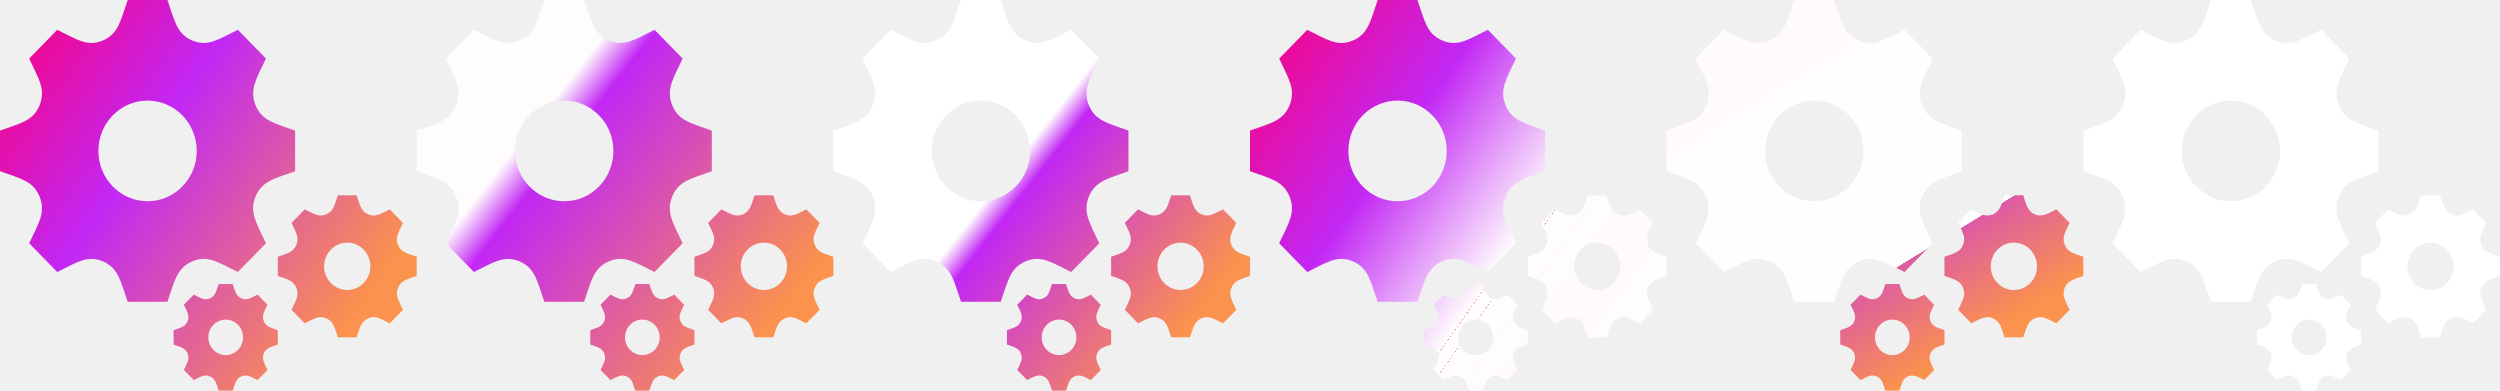
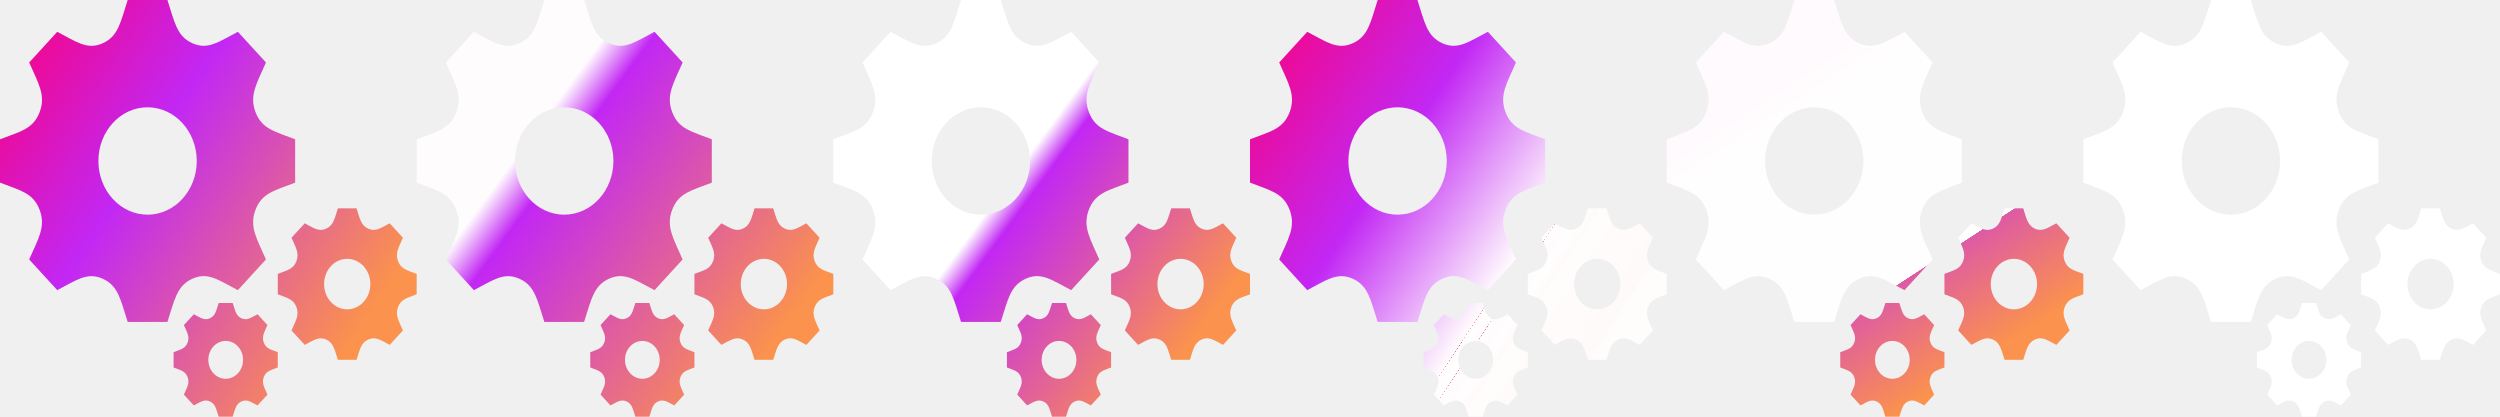
- <svg xmlns="http://www.w3.org/2000/svg" width="96" height="15" viewBox="0 0 96 15" fill="none">
-   <path d="M11.333 6.576V5.015C10.553 4.73 10.062 4.651 9.813 4.039C9.565 3.425 9.86 3.008 10.213 2.249L9.135 1.145C8.398 1.503 7.986 1.81 7.384 1.555C6.784 1.3 6.706 0.794 6.43 0H4.903C4.629 0.79 4.55 1.3 3.949 1.555C3.349 1.81 2.942 1.507 2.199 1.145L1.121 2.249C1.472 3.006 1.769 3.425 1.521 4.039C1.271 4.653 0.772 4.734 0 5.015V6.575C0.77 6.856 1.271 6.938 1.52 7.551C1.771 8.17 1.466 8.597 1.12 9.341L2.199 10.445C2.937 10.087 3.348 9.781 3.949 10.036C4.549 10.29 4.628 10.798 4.903 11.59H6.429C6.704 10.801 6.783 10.291 7.387 10.034C7.983 9.781 8.389 10.083 9.134 10.445L10.213 9.341C9.863 8.586 9.563 8.166 9.812 7.551C10.061 6.938 10.563 6.856 11.333 6.576ZM5.667 7.728C4.624 7.728 3.778 6.862 3.778 5.795C3.778 4.728 4.624 3.863 5.667 3.863C6.709 3.863 7.555 4.728 7.555 5.795C7.555 6.862 6.709 7.728 5.667 7.728ZM16 10.595V9.86C15.633 9.727 15.402 9.689 15.285 9.402C15.167 9.113 15.307 8.917 15.473 8.559L14.965 8.039C14.618 8.208 14.424 8.352 14.141 8.232C13.859 8.113 13.822 7.874 13.692 7.501H12.975C12.845 7.872 12.808 8.112 12.525 8.232C12.243 8.352 12.051 8.21 11.702 8.039L11.194 8.559C11.359 8.915 11.499 9.113 11.382 9.402C11.265 9.691 11.03 9.728 10.667 9.86V10.595C11.029 10.726 11.265 10.765 11.382 11.054C11.5 11.345 11.357 11.546 11.194 11.896L11.702 12.416C12.049 12.247 12.243 12.104 12.525 12.223C12.808 12.342 12.845 12.582 12.975 12.954H13.692C13.821 12.583 13.859 12.343 14.143 12.222C14.423 12.103 14.614 12.245 14.965 12.416L15.473 11.896C15.308 11.541 15.167 11.343 15.285 11.054C15.402 10.766 15.637 10.726 16 10.595ZM13.333 11.136C12.843 11.136 12.445 10.729 12.445 10.227C12.445 9.725 12.843 9.318 13.333 9.318C13.824 9.318 14.222 9.725 14.222 10.227C14.222 10.729 13.824 11.136 13.333 11.136ZM10.667 13.23V12.679C10.392 12.579 10.218 12.551 10.13 12.335C10.042 12.119 10.146 11.971 10.271 11.703L9.89 11.313C9.631 11.44 9.485 11.548 9.273 11.458C9.06 11.368 9.033 11.189 8.935 10.909H8.397C8.3 11.188 8.272 11.368 8.06 11.458C7.849 11.548 7.705 11.442 7.443 11.313L7.061 11.703C7.186 11.971 7.291 12.118 7.203 12.335C7.115 12.552 6.939 12.579 6.666 12.679V13.23C6.938 13.329 7.115 13.358 7.203 13.574C7.291 13.793 7.184 13.944 7.061 14.206L7.443 14.596C7.703 14.469 7.848 14.361 8.06 14.451C8.272 14.541 8.299 14.72 8.397 15H8.935C9.033 14.721 9.061 14.541 9.273 14.451C9.483 14.362 9.627 14.468 9.89 14.596L10.271 14.207C10.147 13.941 10.042 13.792 10.13 13.575C10.218 13.358 10.395 13.329 10.667 13.23ZM8.667 13.636C8.299 13.636 8 13.332 8 12.954C8 12.578 8.299 12.273 8.667 12.273C9.035 12.273 9.333 12.578 9.333 12.954C9.333 13.332 9.035 13.636 8.667 13.636Z" fill="url(#paint0_linear_19_102)" />
-   <path d="M27.333 6.576V5.015C26.553 4.73 26.062 4.651 25.813 4.039C25.565 3.425 25.86 3.008 26.213 2.249L25.135 1.145C24.398 1.503 23.986 1.81 23.384 1.555C22.784 1.3 22.706 0.794 22.43 0H20.903C20.629 0.79 20.55 1.3 19.949 1.555C19.349 1.81 18.942 1.507 18.199 1.145L17.121 2.249C17.472 3.006 17.769 3.425 17.521 4.039C17.271 4.653 16.772 4.734 16 5.015V6.575C16.77 6.856 17.271 6.938 17.52 7.551C17.771 8.17 17.466 8.597 17.12 9.341L18.199 10.445C18.937 10.087 19.348 9.781 19.949 10.036C20.549 10.29 20.628 10.798 20.903 11.59H22.429C22.704 10.801 22.783 10.291 23.387 10.034C23.983 9.781 24.389 10.083 25.134 10.445L26.213 9.341C25.863 8.586 25.563 8.166 25.812 7.551C26.061 6.938 26.563 6.856 27.333 6.576ZM21.667 7.728C20.624 7.728 19.778 6.862 19.778 5.795C19.778 4.728 20.624 3.863 21.667 3.863C22.709 3.863 23.555 4.728 23.555 5.795C23.555 6.862 22.709 7.728 21.667 7.728ZM32 10.595V9.86C31.633 9.727 31.402 9.689 31.285 9.402C31.167 9.113 31.307 8.917 31.473 8.559L30.965 8.039C30.618 8.208 30.424 8.352 30.141 8.232C29.859 8.113 29.822 7.874 29.692 7.501H28.975C28.845 7.872 28.808 8.112 28.525 8.232C28.243 8.352 28.051 8.21 27.702 8.039L27.194 8.559C27.359 8.915 27.499 9.113 27.382 9.402C27.265 9.691 27.03 9.728 26.667 9.86V10.595C27.029 10.726 27.265 10.765 27.382 11.054C27.5 11.345 27.357 11.546 27.194 11.896L27.702 12.416C28.049 12.247 28.243 12.104 28.525 12.223C28.808 12.342 28.845 12.582 28.975 12.954H29.692C29.821 12.583 29.859 12.343 30.143 12.222C30.423 12.103 30.614 12.245 30.965 12.416L31.473 11.896C31.308 11.541 31.167 11.343 31.285 11.054C31.402 10.766 31.637 10.726 32 10.595ZM29.333 11.136C28.843 11.136 28.445 10.729 28.445 10.227C28.445 9.725 28.843 9.318 29.333 9.318C29.824 9.318 30.222 9.725 30.222 10.227C30.222 10.729 29.824 11.136 29.333 11.136ZM26.667 13.23V12.679C26.392 12.579 26.218 12.551 26.13 12.335C26.042 12.119 26.146 11.971 26.271 11.703L25.89 11.313C25.631 11.44 25.485 11.548 25.273 11.458C25.06 11.368 25.033 11.189 24.935 10.909H24.397C24.3 11.188 24.272 11.368 24.06 11.458C23.849 11.548 23.705 11.442 23.443 11.313L23.061 11.703C23.186 11.971 23.291 12.118 23.203 12.335C23.115 12.552 22.939 12.579 22.666 12.679V13.23C22.938 13.329 23.115 13.358 23.203 13.574C23.291 13.793 23.184 13.944 23.061 14.206L23.443 14.596C23.703 14.469 23.848 14.361 24.06 14.451C24.272 14.541 24.299 14.72 24.397 15H24.935C25.033 14.721 25.061 14.541 25.273 14.451C25.483 14.362 25.627 14.468 25.89 14.596L26.271 14.207C26.147 13.941 26.042 13.792 26.13 13.575C26.218 13.358 26.395 13.329 26.667 13.23ZM24.667 13.636C24.299 13.636 24 13.332 24 12.954C24 12.578 24.299 12.273 24.667 12.273C25.035 12.273 25.333 12.578 25.333 12.954C25.333 13.332 25.035 13.636 24.667 13.636Z" fill="url(#paint1_linear_19_102)" />
-   <path d="M43.333 6.576V5.015C42.553 4.73 42.062 4.651 41.813 4.039C41.565 3.425 41.86 3.008 42.213 2.249L41.135 1.145C40.398 1.503 39.986 1.81 39.384 1.555C38.784 1.3 38.706 0.794 38.43 0H36.903C36.629 0.79 36.55 1.3 35.949 1.555C35.349 1.81 34.942 1.507 34.199 1.145L33.121 2.249C33.472 3.006 33.769 3.425 33.521 4.039C33.271 4.653 32.772 4.734 32 5.015V6.575C32.77 6.856 33.271 6.938 33.52 7.551C33.771 8.17 33.466 8.597 33.12 9.341L34.199 10.445C34.937 10.087 35.348 9.781 35.949 10.036C36.549 10.29 36.628 10.798 36.903 11.59H38.429C38.704 10.801 38.783 10.291 39.387 10.034C39.983 9.781 40.389 10.083 41.134 10.445L42.213 9.341C41.863 8.586 41.563 8.166 41.812 7.551C42.061 6.938 42.563 6.856 43.333 6.576ZM37.667 7.728C36.624 7.728 35.778 6.862 35.778 5.795C35.778 4.728 36.624 3.863 37.667 3.863C38.709 3.863 39.555 4.728 39.555 5.795C39.555 6.862 38.709 7.728 37.667 7.728ZM48 10.595V9.86C47.633 9.727 47.402 9.689 47.285 9.402C47.167 9.113 47.307 8.917 47.473 8.559L46.965 8.039C46.618 8.208 46.424 8.352 46.141 8.232C45.859 8.113 45.822 7.874 45.692 7.501H44.975C44.845 7.872 44.808 8.112 44.525 8.232C44.243 8.352 44.051 8.21 43.702 8.039L43.194 8.559C43.359 8.915 43.499 9.113 43.382 9.402C43.265 9.691 43.03 9.728 42.667 9.86V10.595C43.029 10.726 43.265 10.765 43.382 11.054C43.5 11.345 43.357 11.546 43.194 11.896L43.702 12.416C44.049 12.247 44.243 12.104 44.525 12.223C44.808 12.342 44.845 12.582 44.975 12.954H45.692C45.821 12.583 45.859 12.343 46.143 12.222C46.423 12.103 46.614 12.245 46.965 12.416L47.473 11.896C47.308 11.541 47.167 11.343 47.285 11.054C47.402 10.766 47.637 10.726 48 10.595ZM45.333 11.136C44.843 11.136 44.445 10.729 44.445 10.227C44.445 9.725 44.843 9.318 45.333 9.318C45.824 9.318 46.222 9.725 46.222 10.227C46.222 10.729 45.824 11.136 45.333 11.136ZM42.667 13.23V12.679C42.392 12.579 42.218 12.551 42.13 12.335C42.042 12.119 42.146 11.971 42.271 11.703L41.89 11.313C41.631 11.44 41.485 11.548 41.273 11.458C41.06 11.368 41.033 11.189 40.935 10.909H40.397C40.3 11.188 40.272 11.368 40.06 11.458C39.849 11.548 39.705 11.442 39.443 11.313L39.061 11.703C39.186 11.971 39.291 12.118 39.203 12.335C39.115 12.552 38.939 12.579 38.666 12.679V13.23C38.938 13.329 39.115 13.358 39.203 13.574C39.291 13.793 39.184 13.944 39.061 14.206L39.443 14.596C39.703 14.469 39.848 14.361 40.06 14.451C40.272 14.541 40.299 14.72 40.397 15H40.935C41.033 14.721 41.061 14.541 41.273 14.451C41.483 14.362 41.627 14.468 41.89 14.596L42.271 14.207C42.147 13.941 42.042 13.792 42.13 13.575C42.218 13.358 42.395 13.329 42.667 13.23ZM40.667 13.636C40.299 13.636 40 13.332 40 12.954C40 12.578 40.299 12.273 40.667 12.273C41.035 12.273 41.333 12.578 41.333 12.954C41.333 13.332 41.035 13.636 40.667 13.636Z" fill="url(#paint2_linear_19_102)" />
-   <path d="M75.333 6.576V5.015C74.553 4.73 74.062 4.651 73.813 4.039C73.565 3.425 73.86 3.008 74.213 2.249L73.135 1.145C72.398 1.503 71.986 1.81 71.384 1.555C70.784 1.3 70.706 0.794 70.43 0H68.903C68.629 0.79 68.55 1.3 67.949 1.555C67.349 1.81 66.942 1.507 66.199 1.145L65.121 2.249C65.472 3.006 65.769 3.425 65.521 4.039C65.271 4.653 64.772 4.734 64 5.015V6.575C64.77 6.856 65.271 6.938 65.52 7.551C65.771 8.17 65.466 8.597 65.12 9.341L66.199 10.445C66.937 10.087 67.348 9.781 67.949 10.036C68.549 10.29 68.628 10.798 68.903 11.59H70.429C70.704 10.801 70.783 10.291 71.387 10.034C71.983 9.781 72.389 10.083 73.134 10.445L74.213 9.341C73.863 8.586 73.563 8.166 73.812 7.551C74.061 6.938 74.563 6.856 75.333 6.576ZM69.667 7.728C68.624 7.728 67.778 6.862 67.778 5.795C67.778 4.728 68.624 3.863 69.667 3.863C70.709 3.863 71.555 4.728 71.555 5.795C71.555 6.862 70.709 7.728 69.667 7.728ZM80 10.595V9.86C79.633 9.727 79.402 9.689 79.285 9.402C79.167 9.113 79.307 8.917 79.473 8.559L78.965 8.039C78.618 8.208 78.424 8.352 78.141 8.232C77.859 8.113 77.822 7.874 77.692 7.501H76.975C76.845 7.872 76.808 8.112 76.525 8.232C76.243 8.352 76.051 8.21 75.702 8.039L75.194 8.559C75.359 8.915 75.499 9.113 75.382 9.402C75.265 9.691 75.03 9.728 74.667 9.86V10.595C75.029 10.726 75.265 10.765 75.382 11.054C75.5 11.345 75.357 11.546 75.194 11.896L75.702 12.416C76.049 12.247 76.243 12.104 76.525 12.223C76.808 12.342 76.845 12.582 76.975 12.954H77.692C77.821 12.583 77.859 12.343 78.143 12.222C78.423 12.103 78.614 12.245 78.965 12.416L79.473 11.896C79.308 11.541 79.167 11.343 79.285 11.054C79.402 10.766 79.637 10.726 80 10.595ZM77.333 11.136C76.843 11.136 76.445 10.729 76.445 10.227C76.445 9.725 76.843 9.318 77.333 9.318C77.824 9.318 78.222 9.725 78.222 10.227C78.222 10.729 77.824 11.136 77.333 11.136ZM74.667 13.23V12.679C74.392 12.579 74.218 12.551 74.13 12.335C74.042 12.119 74.146 11.971 74.271 11.703L73.89 11.313C73.631 11.44 73.485 11.548 73.273 11.458C73.06 11.368 73.033 11.189 72.935 10.909H72.397C72.3 11.188 72.272 11.368 72.06 11.458C71.849 11.548 71.705 11.442 71.443 11.313L71.061 11.703C71.186 11.971 71.291 12.118 71.203 12.335C71.115 12.552 70.939 12.579 70.666 12.679V13.23C70.938 13.329 71.115 13.358 71.203 13.574C71.291 13.793 71.184 13.944 71.061 14.206L71.443 14.596C71.703 14.469 71.848 14.361 72.06 14.451C72.272 14.541 72.299 14.72 72.397 15H72.935C73.033 14.721 73.061 14.541 73.273 14.451C73.483 14.362 73.627 14.468 73.89 14.596L74.271 14.207C74.147 13.941 74.042 13.792 74.13 13.575C74.218 13.358 74.395 13.329 74.667 13.23ZM72.667 13.636C72.299 13.636 72 13.332 72 12.954C72 12.578 72.299 12.273 72.667 12.273C73.035 12.273 73.333 12.578 73.333 12.954C73.333 13.332 73.035 13.636 72.667 13.636Z" fill="url(#paint3_linear_19_102)" />
-   <path d="M59.333 6.576V5.015C58.553 4.73 58.062 4.651 57.813 4.039C57.565 3.425 57.86 3.008 58.213 2.249L57.135 1.145C56.398 1.503 55.986 1.81 55.384 1.555C54.784 1.3 54.706 0.794 54.43 0H52.903C52.629 0.79 52.55 1.3 51.949 1.555C51.349 1.81 50.942 1.507 50.199 1.145L49.121 2.249C49.472 3.006 49.769 3.425 49.521 4.039C49.271 4.653 48.772 4.734 48 5.015V6.575C48.77 6.856 49.271 6.938 49.52 7.551C49.771 8.17 49.466 8.597 49.12 9.341L50.199 10.445C50.937 10.087 51.348 9.781 51.949 10.036C52.549 10.29 52.628 10.798 52.903 11.59H54.429C54.704 10.801 54.783 10.291 55.387 10.034C55.983 9.781 56.389 10.083 57.134 10.445L58.213 9.341C57.863 8.586 57.563 8.166 57.812 7.551C58.061 6.938 58.563 6.856 59.333 6.576ZM53.667 7.728C52.624 7.728 51.778 6.862 51.778 5.795C51.778 4.728 52.624 3.863 53.667 3.863C54.709 3.863 55.555 4.728 55.555 5.795C55.555 6.862 54.709 7.728 53.667 7.728ZM64 10.595V9.86C63.633 9.727 63.402 9.689 63.285 9.402C63.167 9.113 63.307 8.917 63.473 8.559L62.965 8.039C62.618 8.208 62.424 8.352 62.141 8.232C61.859 8.113 61.822 7.874 61.692 7.501H60.975C60.845 7.872 60.808 8.112 60.525 8.232C60.243 8.352 60.051 8.21 59.702 8.039L59.194 8.559C59.359 8.915 59.499 9.113 59.382 9.402C59.265 9.691 59.03 9.728 58.667 9.86V10.595C59.029 10.726 59.265 10.765 59.382 11.054C59.5 11.345 59.357 11.546 59.194 11.896L59.702 12.416C60.049 12.247 60.243 12.104 60.525 12.223C60.808 12.342 60.845 12.582 60.975 12.954H61.692C61.821 12.583 61.859 12.343 62.143 12.222C62.423 12.103 62.614 12.245 62.965 12.416L63.473 11.896C63.308 11.541 63.167 11.343 63.285 11.054C63.402 10.766 63.637 10.726 64 10.595ZM61.333 11.136C60.843 11.136 60.445 10.729 60.445 10.227C60.445 9.725 60.843 9.318 61.333 9.318C61.824 9.318 62.222 9.725 62.222 10.227C62.222 10.729 61.824 11.136 61.333 11.136ZM58.667 13.23V12.679C58.392 12.579 58.218 12.551 58.13 12.335C58.042 12.119 58.146 11.971 58.271 11.703L57.89 11.313C57.631 11.44 57.485 11.548 57.273 11.458C57.06 11.368 57.033 11.189 56.935 10.909H56.397C56.3 11.188 56.272 11.368 56.06 11.458C55.849 11.548 55.705 11.442 55.443 11.313L55.061 11.703C55.186 11.971 55.291 12.118 55.203 12.335C55.115 12.552 54.939 12.579 54.666 12.679V13.23C54.938 13.329 55.115 13.358 55.203 13.574C55.291 13.793 55.184 13.944 55.061 14.206L55.443 14.596C55.703 14.469 55.848 14.361 56.06 14.451C56.272 14.541 56.299 14.72 56.397 15H56.935C57.033 14.721 57.061 14.541 57.273 14.451C57.483 14.362 57.627 14.468 57.89 14.596L58.271 14.207C58.147 13.941 58.042 13.792 58.13 13.575C58.218 13.358 58.395 13.329 58.667 13.23ZM56.667 13.636C56.299 13.636 56 13.332 56 12.954C56 12.578 56.299 12.273 56.667 12.273C57.035 12.273 57.333 12.578 57.333 12.954C57.333 13.332 57.035 13.636 56.667 13.636Z" fill="url(#paint4_linear_19_102)" />
-   <path d="M91.333 6.576V5.015C90.553 4.73 90.062 4.651 89.813 4.039C89.565 3.425 89.86 3.008 90.213 2.249L89.135 1.145C88.398 1.503 87.986 1.81 87.384 1.555C86.784 1.3 86.706 0.794 86.43 0H84.903C84.629 0.79 84.55 1.3 83.949 1.555C83.349 1.81 82.942 1.507 82.199 1.145L81.121 2.249C81.472 3.006 81.769 3.425 81.521 4.039C81.271 4.653 80.772 4.734 80 5.015V6.575C80.77 6.856 81.271 6.938 81.52 7.551C81.771 8.17 81.466 8.597 81.12 9.341L82.199 10.445C82.937 10.087 83.348 9.781 83.949 10.036C84.549 10.29 84.628 10.798 84.903 11.59H86.429C86.704 10.801 86.783 10.291 87.387 10.034C87.983 9.781 88.389 10.083 89.134 10.445L90.213 9.341C89.863 8.586 89.563 8.166 89.812 7.551C90.061 6.938 90.563 6.856 91.333 6.576ZM85.667 7.728C84.624 7.728 83.778 6.862 83.778 5.795C83.778 4.728 84.624 3.863 85.667 3.863C86.709 3.863 87.555 4.728 87.555 5.795C87.555 6.862 86.709 7.728 85.667 7.728ZM96 10.595V9.86C95.633 9.727 95.402 9.689 95.285 9.402C95.167 9.113 95.307 8.917 95.473 8.559L94.965 8.039C94.618 8.208 94.424 8.352 94.141 8.232C93.859 8.113 93.822 7.874 93.692 7.501H92.975C92.845 7.872 92.808 8.112 92.525 8.232C92.243 8.352 92.051 8.21 91.702 8.039L91.194 8.559C91.359 8.915 91.499 9.113 91.382 9.402C91.265 9.691 91.03 9.728 90.667 9.86V10.595C91.029 10.726 91.265 10.765 91.382 11.054C91.5 11.345 91.357 11.546 91.194 11.896L91.702 12.416C92.049 12.247 92.243 12.104 92.525 12.223C92.808 12.342 92.845 12.582 92.975 12.954H93.692C93.821 12.583 93.859 12.343 94.143 12.222C94.423 12.103 94.614 12.245 94.965 12.416L95.473 11.896C95.308 11.541 95.167 11.343 95.285 11.054C95.402 10.766 95.637 10.726 96 10.595ZM93.333 11.136C92.843 11.136 92.445 10.729 92.445 10.227C92.445 9.725 92.843 9.318 93.333 9.318C93.824 9.318 94.222 9.725 94.222 10.227C94.222 10.729 93.824 11.136 93.333 11.136ZM90.667 13.23V12.679C90.392 12.579 90.218 12.551 90.13 12.335C90.042 12.119 90.146 11.971 90.271 11.703L89.89 11.313C89.631 11.44 89.485 11.548 89.273 11.458C89.06 11.368 89.033 11.189 88.935 10.909H88.397C88.3 11.188 88.272 11.368 88.06 11.458C87.849 11.548 87.705 11.442 87.443 11.313L87.061 11.703C87.186 11.971 87.291 12.118 87.203 12.335C87.115 12.552 86.939 12.579 86.666 12.679V13.23C86.938 13.329 87.115 13.358 87.203 13.574C87.291 13.793 87.184 13.944 87.061 14.206L87.443 14.596C87.703 14.469 87.848 14.361 88.06 14.451C88.272 14.541 88.299 14.72 88.397 15H88.935C89.033 14.721 89.061 14.541 89.273 14.451C89.483 14.362 89.627 14.468 89.89 14.596L90.271 14.207C90.147 13.941 90.042 13.792 90.13 13.575C90.218 13.358 90.395 13.329 90.667 13.23ZM88.667 13.636C88.299 13.636 88 13.332 88 12.954C88 12.578 88.299 12.273 88.667 12.273C89.035 12.273 89.333 12.578 89.333 12.954C89.333 13.332 89.035 13.636 88.667 13.636Z" fill="white" />
+ <svg xmlns="http://www.w3.org/2000/svg" width="90" height="15" viewBox="0 0 90 15" fill="none">
+   <path d="M10.625 6.576V5.015C9.894 4.73 9.433 4.651 9.2 4.039C8.967 3.425 9.244 3.008 9.575 2.249L8.564 1.145C7.873 1.503 7.487 1.81 6.923 1.555C6.36 1.3 6.287 0.794 6.028 0H4.597C4.339 0.79 4.266 1.3 3.703 1.555C3.14 1.81 2.758 1.507 2.061 1.145L1.051 2.249C1.38 3.006 1.659 3.425 1.426 4.039C1.191 4.653 0.724 4.734 0 5.015V6.575C0.722 6.856 1.192 6.938 1.425 7.551C1.66 8.17 1.374 8.597 1.05 9.341L2.061 10.445C2.753 10.087 3.139 9.781 3.702 10.036C4.264 10.29 4.339 10.798 4.597 11.59H6.027C6.285 10.801 6.359 10.291 6.926 10.034C7.484 9.781 7.864 10.083 8.563 10.445L9.574 9.341C9.246 8.586 8.966 8.166 9.199 7.551C9.432 6.938 9.902 6.856 10.625 6.576ZM5.312 7.728C4.335 7.728 3.542 6.862 3.542 5.795C3.542 4.728 4.335 3.863 5.312 3.863C6.29 3.863 7.083 4.728 7.083 5.795C7.083 6.862 6.29 7.728 5.312 7.728ZM15 10.595V9.86C14.656 9.727 14.439 9.689 14.329 9.402C14.219 9.113 14.35 8.917 14.506 8.559L14.029 8.039C13.704 8.208 13.523 8.352 13.258 8.232C12.992 8.113 12.958 7.874 12.836 7.501H12.164C12.043 7.872 12.008 8.112 11.742 8.232C11.477 8.352 11.298 8.21 10.971 8.039L10.494 8.559C10.649 8.915 10.781 9.113 10.671 9.402C10.561 9.691 10.341 9.728 10 9.86V10.595C10.34 10.726 10.561 10.765 10.671 11.054C10.781 11.345 10.647 11.546 10.494 11.896L10.971 12.416C11.296 12.247 11.478 12.104 11.742 12.223C12.008 12.342 12.042 12.582 12.164 12.954H12.836C12.957 12.583 12.992 12.343 13.259 12.222C13.522 12.103 13.701 12.245 14.029 12.416L14.506 11.896C14.351 11.541 14.219 11.343 14.329 11.054C14.439 10.766 14.66 10.726 15 10.595ZM12.5 11.136C12.04 11.136 11.667 10.729 11.667 10.227C11.667 9.725 12.04 9.318 12.5 9.318C12.96 9.318 13.333 9.725 13.333 10.227C13.333 10.729 12.96 11.136 12.5 11.136ZM10 13.23V12.679C9.742 12.579 9.579 12.551 9.497 12.335C9.414 12.119 9.512 11.971 9.629 11.703L9.272 11.313C9.029 11.44 8.893 11.548 8.693 11.458C8.494 11.368 8.469 11.189 8.377 10.909H7.872C7.781 11.188 7.755 11.368 7.556 11.458C7.358 11.548 7.223 11.442 6.978 11.313L6.62 11.703C6.737 11.971 6.835 12.118 6.753 12.335C6.67 12.552 6.505 12.579 6.249 12.679V13.23C6.504 13.329 6.67 13.358 6.753 13.574C6.836 13.793 6.735 13.944 6.62 14.206L6.978 14.596C7.221 14.469 7.357 14.361 7.556 14.451C7.755 14.541 7.781 14.72 7.872 15H8.377C8.468 14.721 8.494 14.541 8.694 14.451C8.891 14.362 9.025 14.468 9.272 14.596L9.629 14.207C9.513 13.941 9.414 13.792 9.497 13.575C9.579 13.358 9.745 13.329 10 13.23ZM8.125 13.636C7.78 13.636 7.5 13.332 7.5 12.954C7.5 12.578 7.78 12.273 8.125 12.273C8.47 12.273 8.75 12.578 8.75 12.954C8.75 13.332 8.47 13.636 8.125 13.636Z" fill="url(#paint0_linear_19_102)" />
+   <path d="M25.625 6.576V5.015C24.894 4.73 24.433 4.651 24.2 4.039C23.967 3.425 24.244 3.008 24.575 2.249L23.564 1.145C22.873 1.503 22.487 1.81 21.922 1.555C21.36 1.3 21.287 0.794 21.028 0H19.597C19.339 0.79 19.266 1.3 18.703 1.555C18.14 1.81 17.758 1.507 17.061 1.145L16.051 2.249C16.38 3.006 16.659 3.425 16.426 4.039C16.191 4.653 15.724 4.734 15 5.015V6.575C15.722 6.856 16.192 6.938 16.425 7.551C16.66 8.17 16.374 8.597 16.05 9.341L17.061 10.445C17.753 10.087 18.139 9.781 18.702 10.036C19.264 10.29 19.339 10.798 19.597 11.59H21.027C21.285 10.801 21.359 10.291 21.926 10.034C22.484 9.781 22.864 10.083 23.563 10.445L24.574 9.341C24.246 8.586 23.966 8.166 24.199 7.551C24.433 6.938 24.902 6.856 25.625 6.576ZM20.312 7.728C19.335 7.728 18.542 6.862 18.542 5.795C18.542 4.728 19.335 3.863 20.312 3.863C21.29 3.863 22.083 4.728 22.083 5.795C22.083 6.862 21.29 7.728 20.312 7.728ZM30 10.595V9.86C29.656 9.727 29.439 9.689 29.329 9.402C29.219 9.113 29.35 8.917 29.506 8.559L29.029 8.039C28.704 8.208 28.523 8.352 28.258 8.232C27.992 8.113 27.958 7.874 27.836 7.501H27.164C27.043 7.872 27.008 8.112 26.742 8.232C26.477 8.352 26.298 8.21 25.971 8.039L25.494 8.559C25.649 8.915 25.781 9.113 25.671 9.402C25.561 9.691 25.341 9.728 25 9.86V10.595C25.34 10.726 25.561 10.765 25.671 11.054C25.781 11.345 25.647 11.546 25.494 11.896L25.971 12.416C26.296 12.247 26.478 12.104 26.742 12.223C27.008 12.342 27.042 12.582 27.164 12.954H27.836C27.957 12.583 27.992 12.343 28.259 12.222C28.522 12.103 28.701 12.245 29.029 12.416L29.506 11.896C29.351 11.541 29.219 11.343 29.329 11.054C29.439 10.766 29.66 10.726 30 10.595ZM27.5 11.136C27.04 11.136 26.667 10.729 26.667 10.227C26.667 9.725 27.04 9.318 27.5 9.318C27.96 9.318 28.333 9.725 28.333 10.227C28.333 10.729 27.96 11.136 27.5 11.136ZM25 13.23V12.679C24.742 12.579 24.579 12.551 24.497 12.335C24.414 12.119 24.512 11.971 24.629 11.703L24.272 11.313C24.029 11.44 23.892 11.548 23.693 11.458C23.494 11.368 23.469 11.189 23.377 10.909H22.872C22.781 11.188 22.755 11.368 22.556 11.458C22.358 11.548 22.223 11.442 21.977 11.313L21.62 11.703C21.737 11.971 21.835 12.118 21.753 12.335C21.67 12.552 21.505 12.579 21.249 12.679V13.23C21.504 13.329 21.67 13.358 21.753 13.574C21.836 13.793 21.735 13.944 21.62 14.206L21.977 14.596C22.221 14.469 22.358 14.361 22.556 14.451C22.755 14.541 22.781 14.72 22.872 15H23.377C23.468 14.721 23.494 14.541 23.694 14.451C23.891 14.362 24.025 14.468 24.272 14.596L24.629 14.207C24.513 13.941 24.414 13.792 24.497 13.575C24.579 13.358 24.745 13.329 25 13.23ZM23.125 13.636C22.78 13.636 22.5 13.332 22.5 12.954C22.5 12.578 22.78 12.273 23.125 12.273C23.47 12.273 23.75 12.578 23.75 12.954C23.75 13.332 23.47 13.636 23.125 13.636Z" fill="url(#paint1_linear_19_102)" />
+   <path d="M40.625 6.576V5.015C39.894 4.73 39.433 4.651 39.2 4.039C38.967 3.425 39.244 3.008 39.575 2.249L38.564 1.145C37.873 1.503 37.487 1.81 36.922 1.555C36.36 1.3 36.287 0.794 36.028 0H34.597C34.339 0.79 34.266 1.3 33.703 1.555C33.14 1.81 32.758 1.507 32.061 1.145L31.051 2.249C31.38 3.006 31.659 3.425 31.426 4.039C31.191 4.653 30.724 4.734 30 5.015V6.575C30.722 6.856 31.192 6.938 31.425 7.551C31.66 8.17 31.374 8.597 31.05 9.341L32.061 10.445C32.753 10.087 33.139 9.781 33.702 10.036C34.264 10.29 34.339 10.798 34.597 11.59H36.028C36.285 10.801 36.359 10.291 36.926 10.034C37.484 9.781 37.864 10.083 38.563 10.445L39.574 9.341C39.246 8.586 38.966 8.166 39.199 7.551C39.432 6.938 39.903 6.856 40.625 6.576ZM35.312 7.728C34.335 7.728 33.542 6.862 33.542 5.795C33.542 4.728 34.335 3.863 35.312 3.863C36.29 3.863 37.083 4.728 37.083 5.795C37.083 6.862 36.29 7.728 35.312 7.728ZM45 10.595V9.86C44.656 9.727 44.439 9.689 44.329 9.402C44.219 9.113 44.35 8.917 44.506 8.559L44.029 8.039C43.704 8.208 43.523 8.352 43.258 8.232C42.992 8.113 42.958 7.874 42.836 7.501H42.164C42.042 7.872 42.008 8.112 41.742 8.232C41.477 8.352 41.298 8.21 40.971 8.039L40.494 8.559C40.649 8.915 40.781 9.113 40.671 9.402C40.561 9.691 40.341 9.728 40 9.86V10.595C40.34 10.726 40.561 10.765 40.671 11.054C40.781 11.345 40.647 11.546 40.494 11.896L40.971 12.416C41.296 12.247 41.478 12.104 41.742 12.223C42.008 12.342 42.042 12.582 42.164 12.954H42.836C42.958 12.583 42.992 12.343 43.259 12.222C43.522 12.103 43.701 12.245 44.029 12.416L44.506 11.896C44.351 11.541 44.219 11.343 44.329 11.054C44.439 10.766 44.66 10.726 45 10.595ZM42.5 11.136C42.04 11.136 41.667 10.729 41.667 10.227C41.667 9.725 42.04 9.318 42.5 9.318C42.96 9.318 43.333 9.725 43.333 10.227C43.333 10.729 42.96 11.136 42.5 11.136ZM40 13.23V12.679C39.742 12.579 39.579 12.551 39.497 12.335C39.414 12.119 39.512 11.971 39.629 11.703L39.272 11.313C39.029 11.44 38.892 11.548 38.693 11.458C38.494 11.368 38.469 11.189 38.377 10.909H37.873C37.781 11.188 37.755 11.368 37.556 11.458C37.358 11.548 37.223 11.442 36.977 11.313L36.62 11.703C36.737 11.971 36.835 12.118 36.752 12.335C36.67 12.552 36.505 12.579 36.249 12.679V13.23C36.504 13.329 36.67 13.358 36.752 13.574C36.836 13.793 36.735 13.944 36.62 14.206L36.977 14.596C37.221 14.469 37.358 14.361 37.556 14.451C37.755 14.541 37.781 14.72 37.873 15H38.377C38.468 14.721 38.494 14.541 38.694 14.451C38.891 14.362 39.025 14.468 39.272 14.596L39.629 14.207C39.513 13.941 39.414 13.792 39.497 13.575C39.579 13.358 39.745 13.329 40 13.23ZM38.125 13.636C37.78 13.636 37.5 13.332 37.5 12.954C37.5 12.578 37.78 12.273 38.125 12.273C38.47 12.273 38.75 12.578 38.75 12.954C38.75 13.332 38.47 13.636 38.125 13.636Z" fill="url(#paint2_linear_19_102)" />
+   <path d="M70.625 6.576V5.015C69.894 4.73 69.433 4.651 69.2 4.039C68.967 3.425 69.244 3.008 69.575 2.249L68.564 1.145C67.873 1.503 67.487 1.81 66.922 1.555C66.36 1.3 66.287 0.794 66.028 0H64.597C64.339 0.79 64.266 1.3 63.703 1.555C63.14 1.81 62.758 1.507 62.061 1.145L61.051 2.249C61.38 3.006 61.659 3.425 61.426 4.039C61.191 4.653 60.724 4.734 60 5.015V6.575C60.722 6.856 61.192 6.938 61.425 7.551C61.66 8.17 61.374 8.597 61.05 9.341L62.061 10.445C62.753 10.087 63.139 9.781 63.702 10.036C64.264 10.29 64.339 10.798 64.597 11.59H66.028C66.285 10.801 66.359 10.291 66.926 10.034C67.484 9.781 67.864 10.083 68.563 10.445L69.574 9.341C69.246 8.586 68.966 8.166 69.199 7.551C69.433 6.938 69.903 6.856 70.625 6.576ZM65.312 7.728C64.335 7.728 63.542 6.862 63.542 5.795C63.542 4.728 64.335 3.863 65.312 3.863C66.29 3.863 67.083 4.728 67.083 5.795C67.083 6.862 66.29 7.728 65.312 7.728ZM75 10.595V9.86C74.656 9.727 74.439 9.689 74.329 9.402C74.219 9.113 74.35 8.917 74.506 8.559L74.029 8.039C73.704 8.208 73.522 8.352 73.257 8.232C72.993 8.113 72.958 7.874 72.836 7.501H72.164C72.043 7.872 72.007 8.112 71.743 8.232C71.478 8.352 71.298 8.21 70.971 8.039L70.494 8.559C70.649 8.915 70.781 9.113 70.671 9.402C70.561 9.691 70.341 9.728 70 9.86V10.595C70.34 10.726 70.561 10.765 70.671 11.054C70.781 11.345 70.647 11.546 70.494 11.896L70.971 12.416C71.296 12.247 71.478 12.104 71.743 12.223C72.007 12.342 72.042 12.582 72.164 12.954H72.836C72.957 12.583 72.993 12.343 73.259 12.222C73.522 12.103 73.701 12.245 74.029 12.416L74.506 11.896C74.351 11.541 74.219 11.343 74.329 11.054C74.439 10.766 74.66 10.726 75 10.595ZM72.5 11.136C72.04 11.136 71.667 10.729 71.667 10.227C71.667 9.725 72.04 9.318 72.5 9.318C72.96 9.318 73.333 9.725 73.333 10.227C73.333 10.729 72.96 11.136 72.5 11.136ZM70 13.23V12.679C69.743 12.579 69.579 12.551 69.497 12.335C69.414 12.119 69.512 11.971 69.629 11.703L69.272 11.313C69.029 11.44 68.892 11.548 68.693 11.458C68.494 11.368 68.469 11.189 68.377 10.909H67.873C67.781 11.188 67.755 11.368 67.556 11.458C67.358 11.548 67.223 11.442 66.978 11.313L66.62 11.703C66.737 11.971 66.835 12.118 66.752 12.335C66.67 12.552 66.505 12.579 66.249 12.679V13.23C66.504 13.329 66.67 13.358 66.752 13.574C66.836 13.793 66.735 13.944 66.62 14.206L66.978 14.596C67.221 14.469 67.358 14.361 67.556 14.451C67.755 14.541 67.781 14.72 67.873 15H68.377C68.468 14.721 68.494 14.541 68.694 14.451C68.891 14.362 69.025 14.468 69.272 14.596L69.629 14.207C69.513 13.941 69.414 13.792 69.497 13.575C69.579 13.358 69.745 13.329 70 13.23ZM68.125 13.636C67.78 13.636 67.5 13.332 67.5 12.954C67.5 12.578 67.78 12.273 68.125 12.273C68.47 12.273 68.75 12.578 68.75 12.954C68.75 13.332 68.47 13.636 68.125 13.636Z" fill="url(#paint3_linear_19_102)" />
+   <path d="M55.625 6.576V5.015C54.894 4.73 54.433 4.651 54.2 4.039C53.967 3.425 54.244 3.008 54.575 2.249L53.564 1.145C52.873 1.503 52.487 1.81 51.922 1.555C51.36 1.3 51.287 0.794 51.028 0H49.597C49.339 0.79 49.266 1.3 48.703 1.555C48.14 1.81 47.758 1.507 47.061 1.145L46.051 2.249C46.38 3.006 46.659 3.425 46.426 4.039C46.191 4.653 45.724 4.734 45 5.015V6.575C45.722 6.856 46.192 6.938 46.425 7.551C46.66 8.17 46.374 8.597 46.05 9.341L47.061 10.445C47.753 10.087 48.139 9.781 48.702 10.036C49.264 10.29 49.339 10.798 49.597 11.59H51.028C51.285 10.801 51.359 10.291 51.926 10.034C52.484 9.781 52.864 10.083 53.563 10.445L54.574 9.341C54.246 8.586 53.966 8.166 54.199 7.551C54.432 6.938 54.903 6.856 55.625 6.576ZM50.312 7.728C49.335 7.728 48.542 6.862 48.542 5.795C48.542 4.728 49.335 3.863 50.312 3.863C51.29 3.863 52.083 4.728 52.083 5.795C52.083 6.862 51.29 7.728 50.312 7.728ZM60 10.595V9.86C59.656 9.727 59.439 9.689 59.329 9.402C59.219 9.113 59.35 8.917 59.506 8.559L59.029 8.039C58.704 8.208 58.523 8.352 58.258 8.232C57.992 8.113 57.958 7.874 57.836 7.501H57.164C57.042 7.872 57.008 8.112 56.742 8.232C56.477 8.352 56.298 8.21 55.971 8.039L55.494 8.559C55.649 8.915 55.781 9.113 55.671 9.402C55.561 9.691 55.341 9.728 55 9.86V10.595C55.34 10.726 55.561 10.765 55.671 11.054C55.781 11.345 55.647 11.546 55.494 11.896L55.971 12.416C56.296 12.247 56.478 12.104 56.742 12.223C57.008 12.342 57.042 12.582 57.164 12.954H57.836C57.958 12.583 57.992 12.343 58.259 12.222C58.522 12.103 58.701 12.245 59.029 12.416L59.506 11.896C59.351 11.541 59.219 11.343 59.329 11.054C59.439 10.766 59.66 10.726 60 10.595ZM57.5 11.136C57.04 11.136 56.667 10.729 56.667 10.227C56.667 9.725 57.04 9.318 57.5 9.318C57.96 9.318 58.333 9.725 58.333 10.227C58.333 10.729 57.96 11.136 57.5 11.136ZM55 13.23V12.679C54.742 12.579 54.579 12.551 54.497 12.335C54.414 12.119 54.512 11.971 54.629 11.703L54.272 11.313C54.029 11.44 53.892 11.548 53.693 11.458C53.494 11.368 53.469 11.189 53.377 10.909H52.873C52.781 11.188 52.755 11.368 52.556 11.458C52.358 11.548 52.223 11.442 51.977 11.313L51.62 11.703C51.737 11.971 51.835 12.118 51.752 12.335C51.67 12.552 51.505 12.579 51.249 12.679V13.23C51.504 13.329 51.67 13.358 51.752 13.574C51.836 13.793 51.735 13.944 51.62 14.206L51.977 14.596C52.221 14.469 52.358 14.361 52.556 14.451C52.755 14.541 52.781 14.72 52.873 15H53.377C53.468 14.721 53.494 14.541 53.694 14.451C53.891 14.362 54.025 14.468 54.272 14.596L54.629 14.207C54.513 13.941 54.414 13.792 54.497 13.575C54.579 13.358 54.745 13.329 55 13.23ZM53.125 13.636C52.78 13.636 52.5 13.332 52.5 12.954C52.5 12.578 52.78 12.273 53.125 12.273C53.47 12.273 53.75 12.578 53.75 12.954C53.75 13.332 53.47 13.636 53.125 13.636Z" fill="url(#paint4_linear_19_102)" />
+   <path d="M85.625 6.576V5.015C84.894 4.73 84.433 4.651 84.2 4.039C83.967 3.425 84.244 3.008 84.575 2.249L83.564 1.145C82.873 1.503 82.487 1.81 81.922 1.555C81.36 1.3 81.287 0.794 81.028 0H79.597C79.339 0.79 79.266 1.3 78.703 1.555C78.14 1.81 77.758 1.507 77.061 1.145L76.051 2.249C76.38 3.006 76.659 3.425 76.426 4.039C76.191 4.653 75.724 4.734 75 5.015V6.575C75.722 6.856 76.192 6.938 76.425 7.551C76.66 8.17 76.374 8.597 76.05 9.341L77.061 10.445C77.753 10.087 78.139 9.781 78.702 10.036C79.264 10.29 79.339 10.798 79.597 11.59H81.028C81.285 10.801 81.359 10.291 81.926 10.034C82.484 9.781 82.864 10.083 83.563 10.445L84.574 9.341C84.246 8.586 83.966 8.166 84.199 7.551C84.433 6.938 84.903 6.856 85.625 6.576ZM80.312 7.728C79.335 7.728 78.542 6.862 78.542 5.795C78.542 4.728 79.335 3.863 80.312 3.863C81.29 3.863 82.083 4.728 82.083 5.795C82.083 6.862 81.29 7.728 80.312 7.728ZM90 10.595V9.86C89.656 9.727 89.439 9.689 89.329 9.402C89.219 9.113 89.35 8.917 89.506 8.559L89.029 8.039C88.704 8.208 88.522 8.352 88.257 8.232C87.993 8.113 87.958 7.874 87.836 7.501H87.164C87.043 7.872 87.007 8.112 86.743 8.232C86.478 8.352 86.298 8.21 85.971 8.039L85.494 8.559C85.649 8.915 85.781 9.113 85.671 9.402C85.561 9.691 85.341 9.728 85 9.86V10.595C85.34 10.726 85.561 10.765 85.671 11.054C85.781 11.345 85.647 11.546 85.494 11.896L85.971 12.416C86.296 12.247 86.478 12.104 86.743 12.223C87.007 12.342 87.042 12.582 87.164 12.954H87.836C87.957 12.583 87.993 12.343 88.259 12.222C88.522 12.103 88.701 12.245 89.029 12.416L89.506 11.896C89.351 11.541 89.219 11.343 89.329 11.054C89.439 10.766 89.66 10.726 90 10.595ZM87.5 11.136C87.04 11.136 86.667 10.729 86.667 10.227C86.667 9.725 87.04 9.318 87.5 9.318C87.96 9.318 88.333 9.725 88.333 10.227C88.333 10.729 87.96 11.136 87.5 11.136ZM85 13.23V12.679C84.743 12.579 84.579 12.551 84.497 12.335C84.414 12.119 84.512 11.971 84.629 11.703L84.272 11.313C84.029 11.44 83.892 11.548 83.693 11.458C83.494 11.368 83.469 11.189 83.377 10.909H82.873C82.781 11.188 82.755 11.368 82.556 11.458C82.358 11.548 82.223 11.442 81.978 11.313L81.62 11.703C81.737 11.971 81.835 12.118 81.752 12.335C81.67 12.552 81.505 12.579 81.249 12.679V13.23C81.504 13.329 81.67 13.358 81.752 13.574C81.836 13.793 81.735 13.944 81.62 14.206L81.978 14.596C82.221 14.469 82.358 14.361 82.556 14.451C82.755 14.541 82.781 14.72 82.873 15H83.377C83.468 14.721 83.494 14.541 83.694 14.451C83.891 14.362 84.025 14.468 84.272 14.596L84.629 14.207C84.513 13.941 84.414 13.792 84.497 13.575C84.579 13.358 84.745 13.329 85 13.23ZM83.125 13.636C82.78 13.636 82.5 13.332 82.5 12.954C82.5 12.578 82.78 12.273 83.125 12.273C83.47 12.273 83.75 12.578 83.75 12.954C83.75 13.332 83.47 13.636 83.125 13.636Z" fill="white" />
  <defs>
-     <linearGradient id="paint0_linear_19_102" x1="-1.412" y1="1.003" x2="13.876" y2="11.746" gradientUnits="userSpaceOnUse">
+     <linearGradient id="paint0_linear_19_102" x1="-1.324" y1="1.003" x2="13.606" y2="10.839" gradientUnits="userSpaceOnUse">
      <stop offset="0.095" stop-color="#F40588" />
      <stop offset="0.448" stop-color="#C227F4" />
      <stop offset="1" stop-color="#FB924D" />
    </linearGradient>
-     <linearGradient id="paint1_linear_19_102" x1="19.294" y1="-5" x2="34.151" y2="6.658" gradientUnits="userSpaceOnUse">
+     <linearGradient id="paint1_linear_19_102" x1="18.088" y1="-5" x2="32.69" y2="5.742" gradientUnits="userSpaceOnUse">
      <stop offset="0.37" stop-color="#FFFCFE" />
      <stop offset="0.448" stop-color="#C227F4" />
      <stop offset="1" stop-color="#FB924D" />
    </linearGradient>
-     <linearGradient id="paint2_linear_19_102" x1="35.294" y1="-5" x2="50.151" y2="6.658" gradientUnits="userSpaceOnUse">
+     <linearGradient id="paint2_linear_19_102" x1="33.088" y1="-5" x2="47.69" y2="5.742" gradientUnits="userSpaceOnUse">
      <stop offset="0.521" stop-color="white" />
      <stop offset="0.573" stop-color="#C227F4" />
      <stop offset="1" stop-color="#FB924D" />
    </linearGradient>
-     <linearGradient id="paint3_linear_19_102" x1="70.588" y1="-8.90206e-08" x2="77.853" y2="11.874" gradientUnits="userSpaceOnUse">
+     <linearGradient id="paint3_linear_19_102" x1="66.177" y1="-8.90206e-08" x2="73.645" y2="11.445" gradientUnits="userSpaceOnUse">
      <stop offset="0.095" stop-color="#FFFAFD" />
      <stop offset="0.198" stop-color="#FFFEFF" />
      <stop offset="0.516" stop-color="#FFFEFF" />
      <stop offset="0.713" stop-color="#FFFEFF" />
      <stop offset="0.714" stop-color="#DD5AA4" />
      <stop offset="0.734" stop-color="#DF5E9F" />
      <stop offset="0.734" stop-color="#E05F9D" />
      <stop offset="0.755" stop-color="#E26397" />
      <stop offset="1" stop-color="#FB924D" />
    </linearGradient>
-     <linearGradient id="paint4_linear_19_102" x1="46.588" y1="1.003" x2="61.876" y2="11.746" gradientUnits="userSpaceOnUse">
+     <linearGradient id="paint4_linear_19_102" x1="43.676" y1="1.003" x2="58.606" y2="10.839" gradientUnits="userSpaceOnUse">
      <stop stop-color="#F40588" />
      <stop offset="0.095" stop-color="#F40588" />
      <stop offset="0.448" stop-color="#C227F4" />
      <stop offset="0.765" stop-color="#FFFCFD" />
      <stop offset="0.766" stop-color="#E26397" />
      <stop offset="0.766" stop-color="#E36594" />
      <stop offset="0.766" stop-color="#FFFCFD" />
      <stop offset="0.791" stop-color="#FFFEFE" />
      <stop offset="0.791" stop-color="#FFFBFC" />
      <stop offset="0.791" stop-color="#EEA2BF" />
      <stop offset="0.791" stop-color="#FFFEFE" />
      <stop offset="0.792" stop-color="#E5698E" />
      <stop offset="0.792" stop-color="#E56A8C" />
      <stop offset="0.792" stop-color="#E66B8A" />
      <stop offset="0.792" stop-color="#FFFCFD" />
      <stop offset="0.818" stop-color="#FFFCFD" />
      <stop offset="0.818" stop-color="white" />
      <stop offset="0.818" stop-color="white" />
      <stop offset="0.849" stop-color="#FFFAFA" />
      <stop offset="0.849" stop-color="#EB757B" />
      <stop offset="0.849" stop-color="#FFFCFC" />
      <stop offset="1" stop-color="#FFFAFA" />
      <stop offset="1" stop-color="#FFFDFC" />
    </linearGradient>
  </defs>
</svg>
